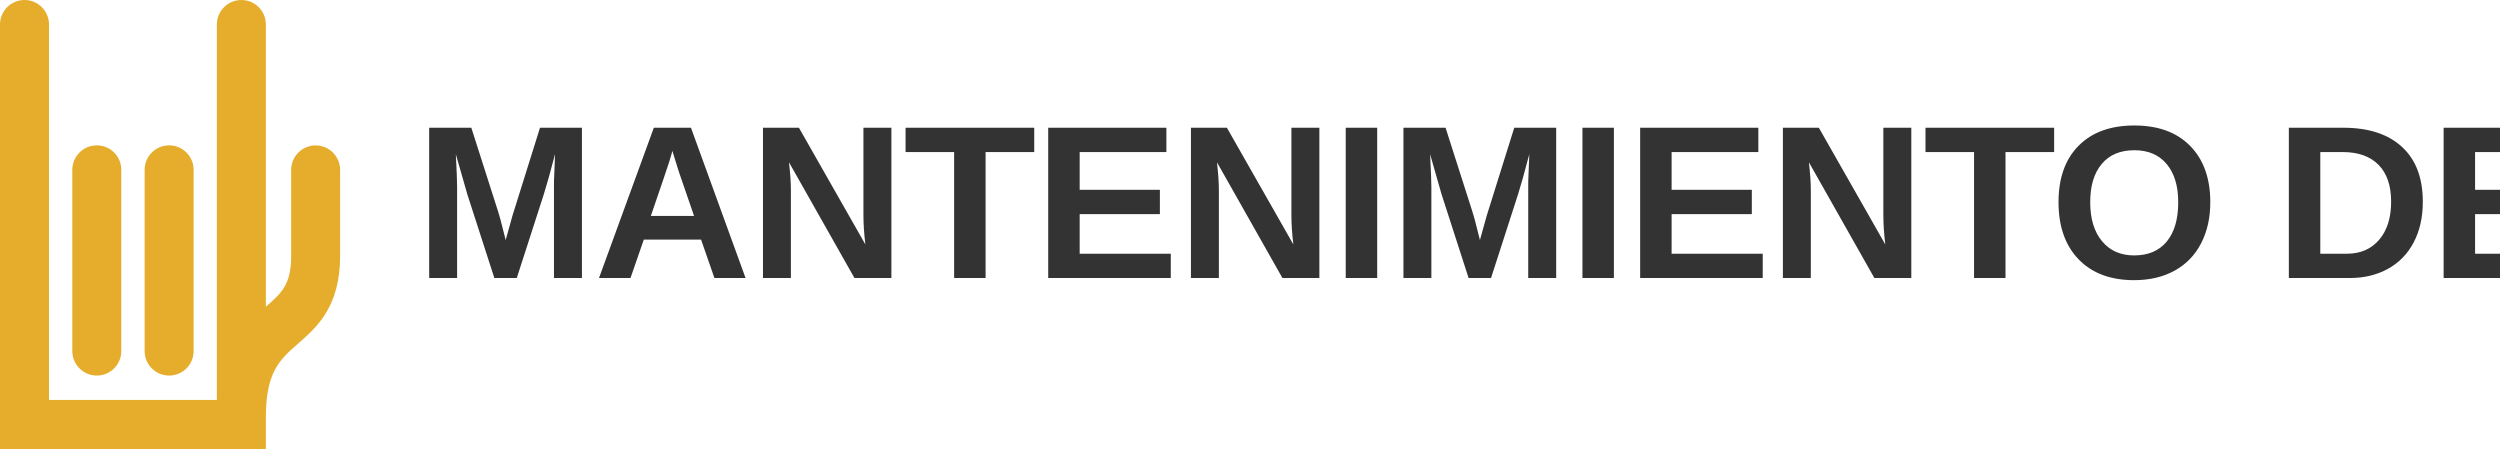
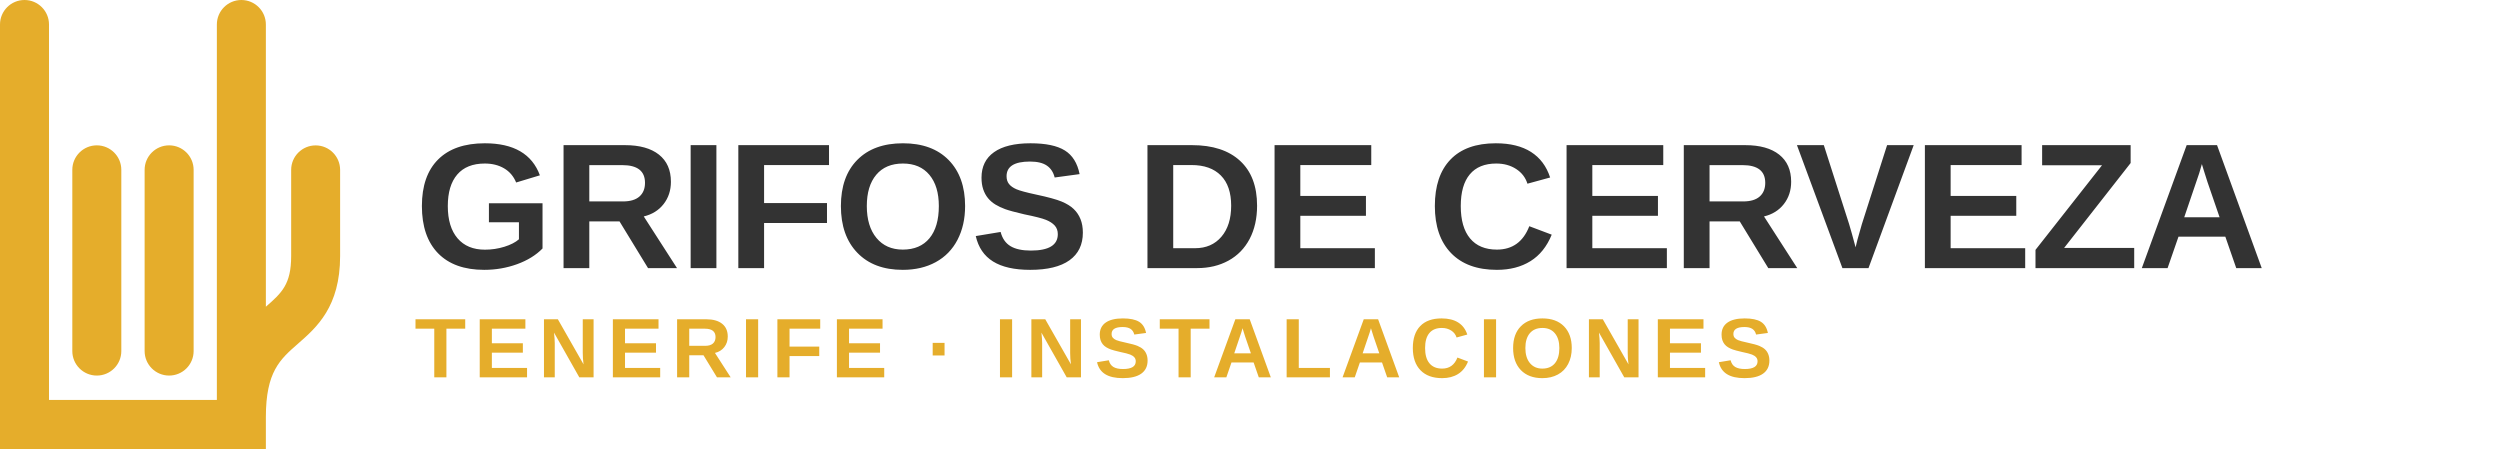
<svg xmlns="http://www.w3.org/2000/svg" viewBox="0 0 1007.08 181.83" role="img" aria-labelledby="title desc">
  <g fill="#e5ad2b">
    <path d="M68.11 151.29A9.87 9.87 0 0 0 78 141.42v-73a9.87 9.87 0 0 0-19.74 0v73a9.87 9.87 0 0 0 9.85 9.87Z" />
    <path d="M39 151.29a9.87 9.87 0 0 0 9.87-9.87v-73a9.87 9.87 0 1 0-19.74 0v73a9.87 9.87 0 0 0 9.87 9.87Z" />
    <path d="M127.16 58.57a9.87 9.87 0 0 0-9.87 9.87v34.71c0 11.44-3.84 14.85-10.19 20.41V9.87a9.87 9.87 0 1 0-19.74 0V161.1H19.74V9.87a9.87 9.87 0 0 0-19.74 0v171H107.1V168c0-18.23 5.69-23.21 12.91-29.52 7.58-6.63 17-14.89 17-35.34V68.44a9.87 9.87 0 0 0-9.85-9.87Z" />
  </g>
-   <text x="167" y="112" font-family="Arial Narrow,Arial,sans-serif" font-size="88" font-weight="700" letter-spacing="-1.2" textLength="820" lengthAdjust="spacingAndGlyphs" fill="#333">MANTENIMIENTO DE GRIFOS TENERIFE</text>
+   <text x="167" y="108" font-family="Arial Narrow,Arial,sans-serif" font-size="72" font-weight="700" letter-spacing="-0.8" fill="#333">GRIFOS DE CERVEZA</text>
+   <text x="167" y="152" font-family="Arial Narrow,Arial,sans-serif" font-size="34" font-weight="700" letter-spacing="3.2" fill="#e5ad2b">TENERIFE · INSTALACIONES</text>
</svg>
